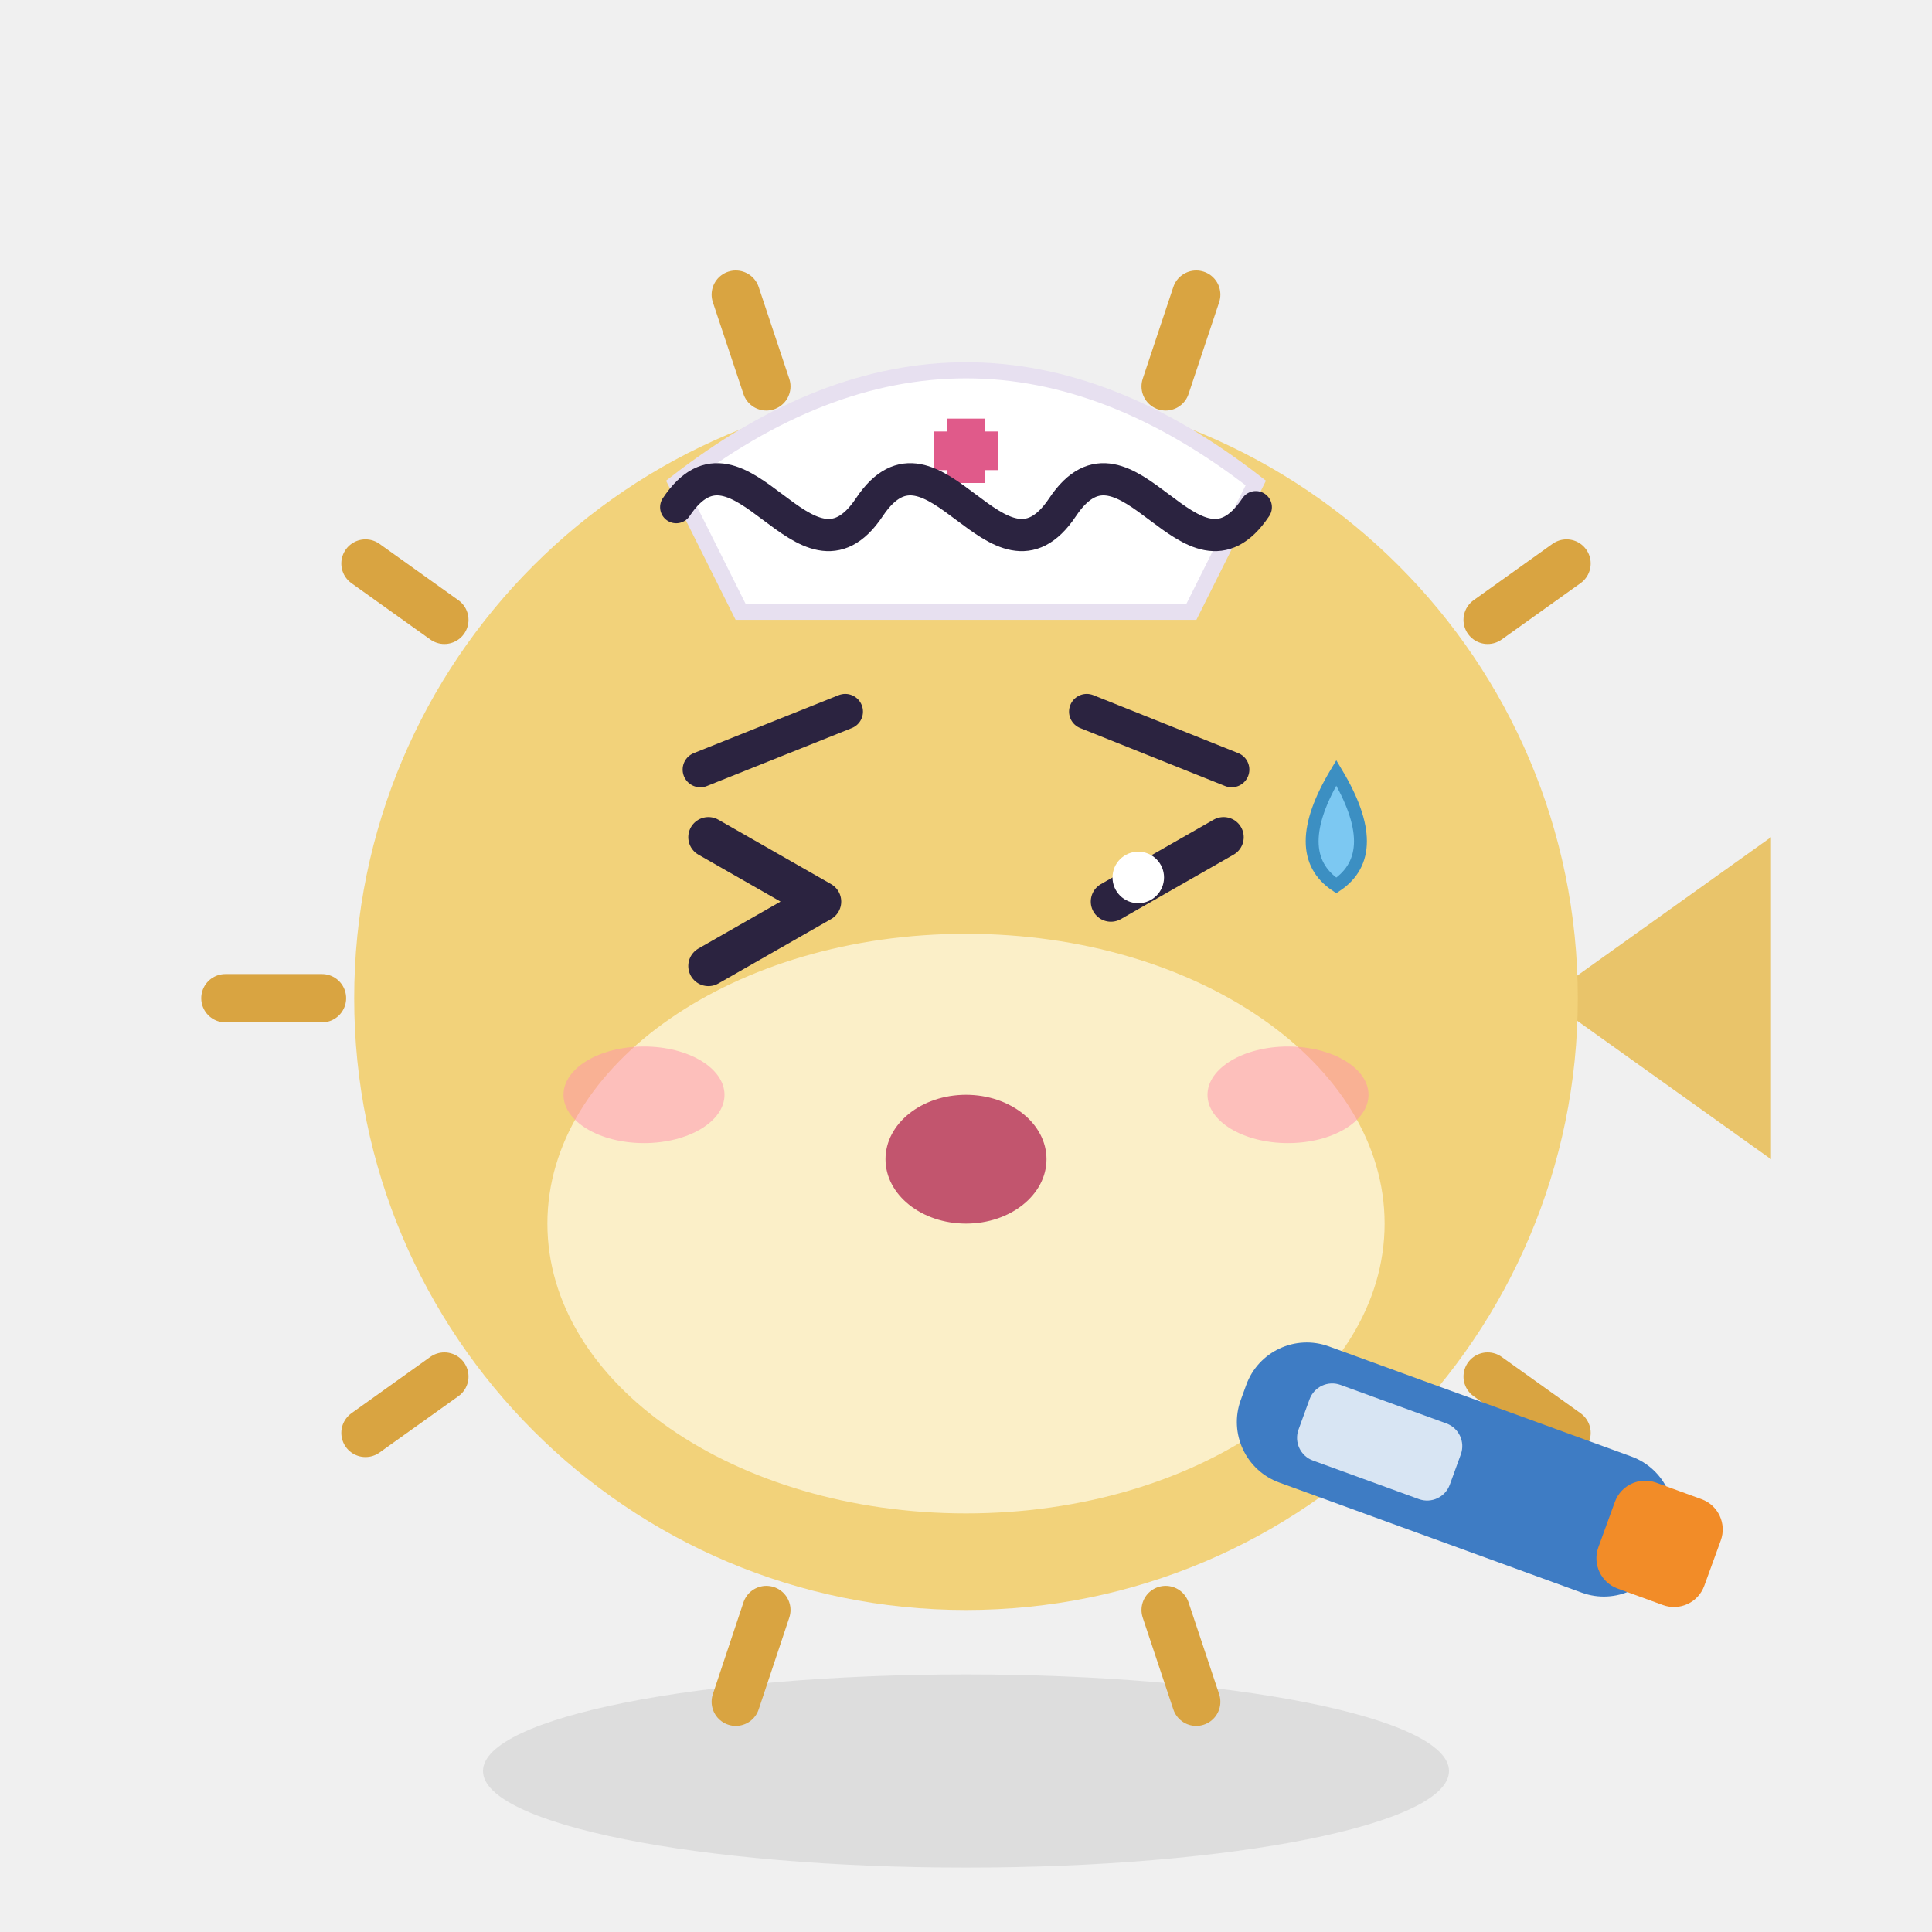
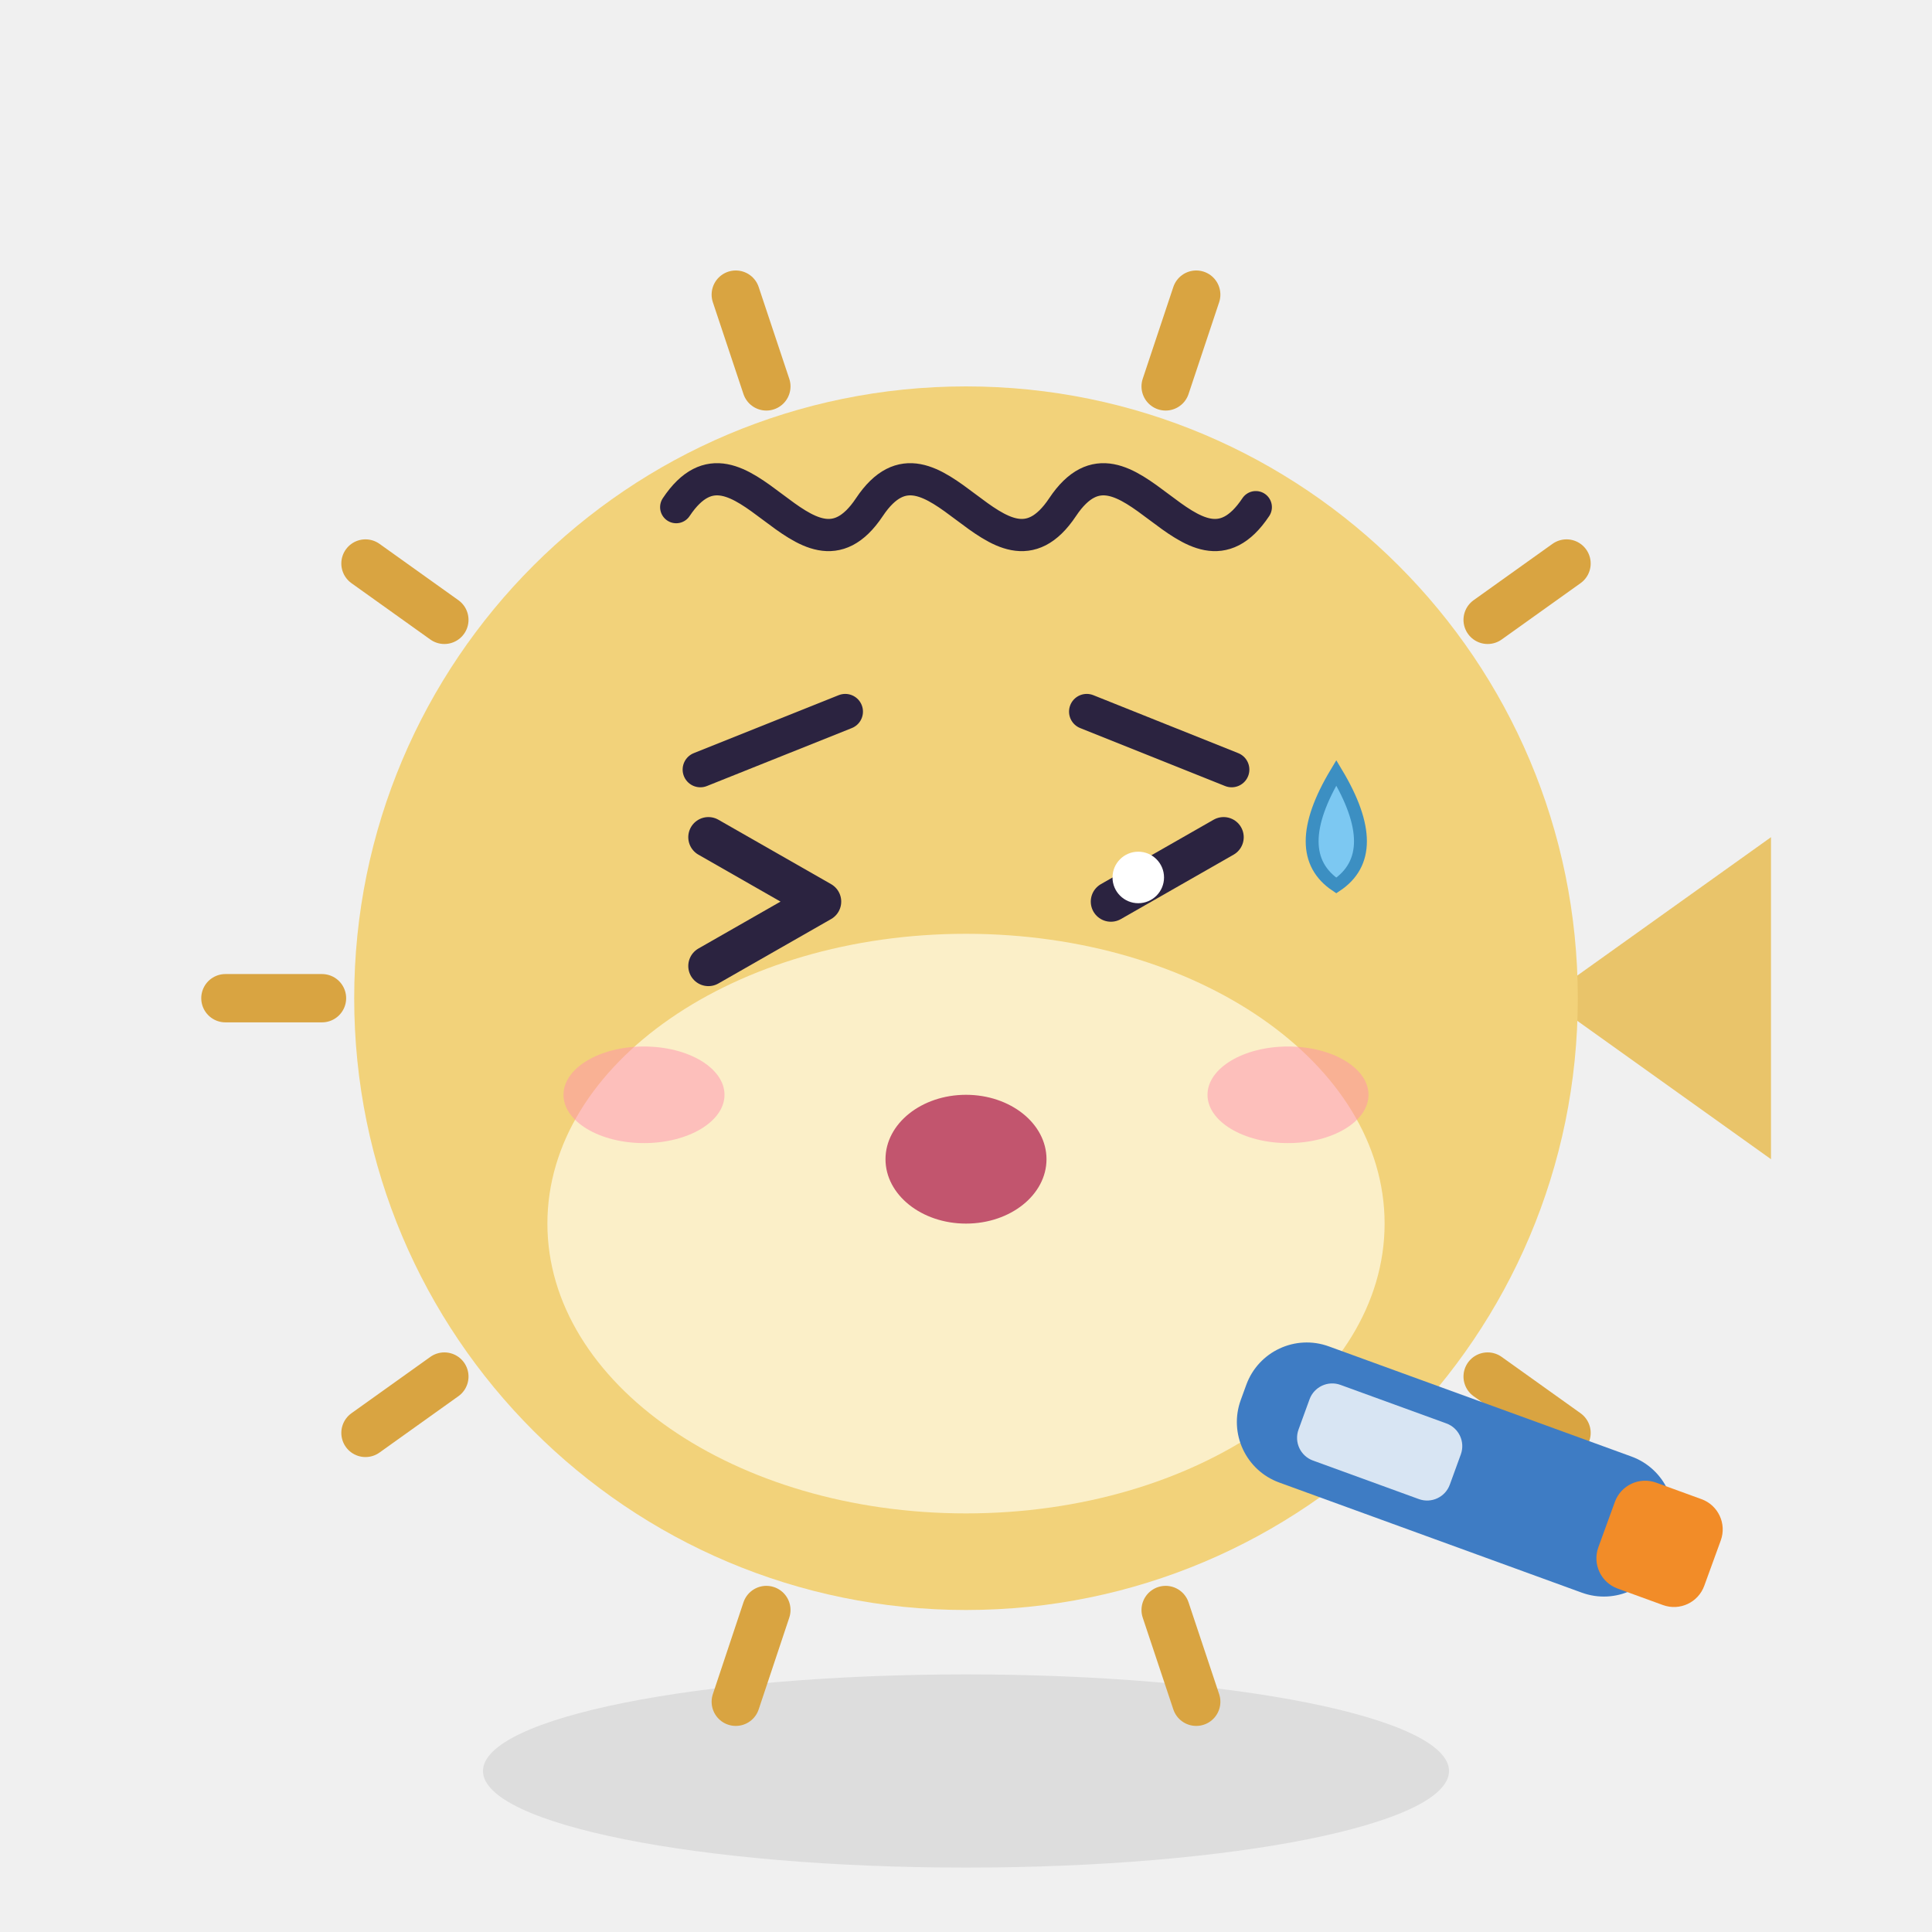
<svg xmlns="http://www.w3.org/2000/svg" viewBox="0 0 120 120">
  <ellipse cx="60" cy="110" rx="30" ry="6" fill="#000" opacity=".08" />
  <path d="M100.0 62.0l6.0 0.0" stroke="#D9A441" stroke-width="3" stroke-linecap="round" />
  <path d="M92.4 85.5l4.9 3.5" stroke="#D9A441" stroke-width="3" stroke-linecap="round" />
  <path d="M72.4 100.0l1.9 5.7" stroke="#D9A441" stroke-width="3" stroke-linecap="round" />
  <path d="M47.6 100.0l-1.9 5.7" stroke="#D9A441" stroke-width="3" stroke-linecap="round" />
  <path d="M27.6 85.5l-4.9 3.5" stroke="#D9A441" stroke-width="3" stroke-linecap="round" />
  <path d="M20.0 62.0l-6.0 0.0" stroke="#D9A441" stroke-width="3" stroke-linecap="round" />
  <path d="M27.6 38.5l-4.9 -3.5" stroke="#D9A441" stroke-width="3" stroke-linecap="round" />
  <path d="M47.6 24.0l-1.9 -5.7" stroke="#D9A441" stroke-width="3" stroke-linecap="round" />
  <path d="M72.4 24.0l1.9 -5.7" stroke="#D9A441" stroke-width="3" stroke-linecap="round" />
  <path d="M92.4 38.5l4.9 -3.5" stroke="#D9A441" stroke-width="3" stroke-linecap="round" />
  <path d="M96 62l14-10v20z" fill="#E9C46A" />
  <circle cx="60" cy="62" r="38" fill="#F2D27A" />
  <ellipse cx="60" cy="76" rx="26" ry="18" fill="#FBEFC8" />
-   <path d="M42 30q18-14 36 0l-4 8H46z" fill="#fff" stroke="#E7E0F0" />
-   <path d="M58 28h4M60 26v4" stroke="#E05A8A" stroke-width="2.4" />
  <path d="M44 52l7 4-7 4" stroke="#2B2340" stroke-width="2.5" fill="none" stroke-linecap="round" stroke-linejoin="round" />
  <path d="M43.5 47.8L52.5 44.2" stroke="#2B2340" stroke-width="2.2" stroke-linecap="round" />
  <path d="M76 52l-7 4--7 4" stroke="#2B2340" stroke-width="2.5" fill="none" stroke-linecap="round" stroke-linejoin="round" />
  <path d="M76.5 47.8L67.5 44.2" stroke="#2B2340" stroke-width="2.2" stroke-linecap="round" />
  <circle cx="70.7" cy="54.5" r="1.6" fill="#fff" />
  <ellipse cx="40" cy="68" rx="5" ry="3" fill="#FF8FAE" opacity=".5" />
  <ellipse cx="80" cy="68" rx="5" ry="3" fill="#FF8FAE" opacity=".5" />
  <ellipse cx="60" cy="72" rx="5" ry="4" fill="#C2556E" />
  <g transform="rotate(20 88 92)">
    <rect x="76" y="86" width="28" height="9" rx="4" fill="#3E7CC4" />
    <rect x="100" y="87" width="7" height="7" rx="2" fill="#F28C28" />
    <rect x="80" y="88" width="10" height="5" rx="1.5" fill="#fff" opacity=".8" />
  </g>
  <path d="M42 31.5c4-6 8 6 12 0s8 6 12 0 8 6 12 0" stroke="#2B2340" stroke-width="2" fill="none" stroke-linecap="round" />
  <path d="M83 48q-3 5 0 7q3-2 0-7z" fill="#7CC8F2" stroke="#3C8FC2" stroke-width=".8" />
</svg>
